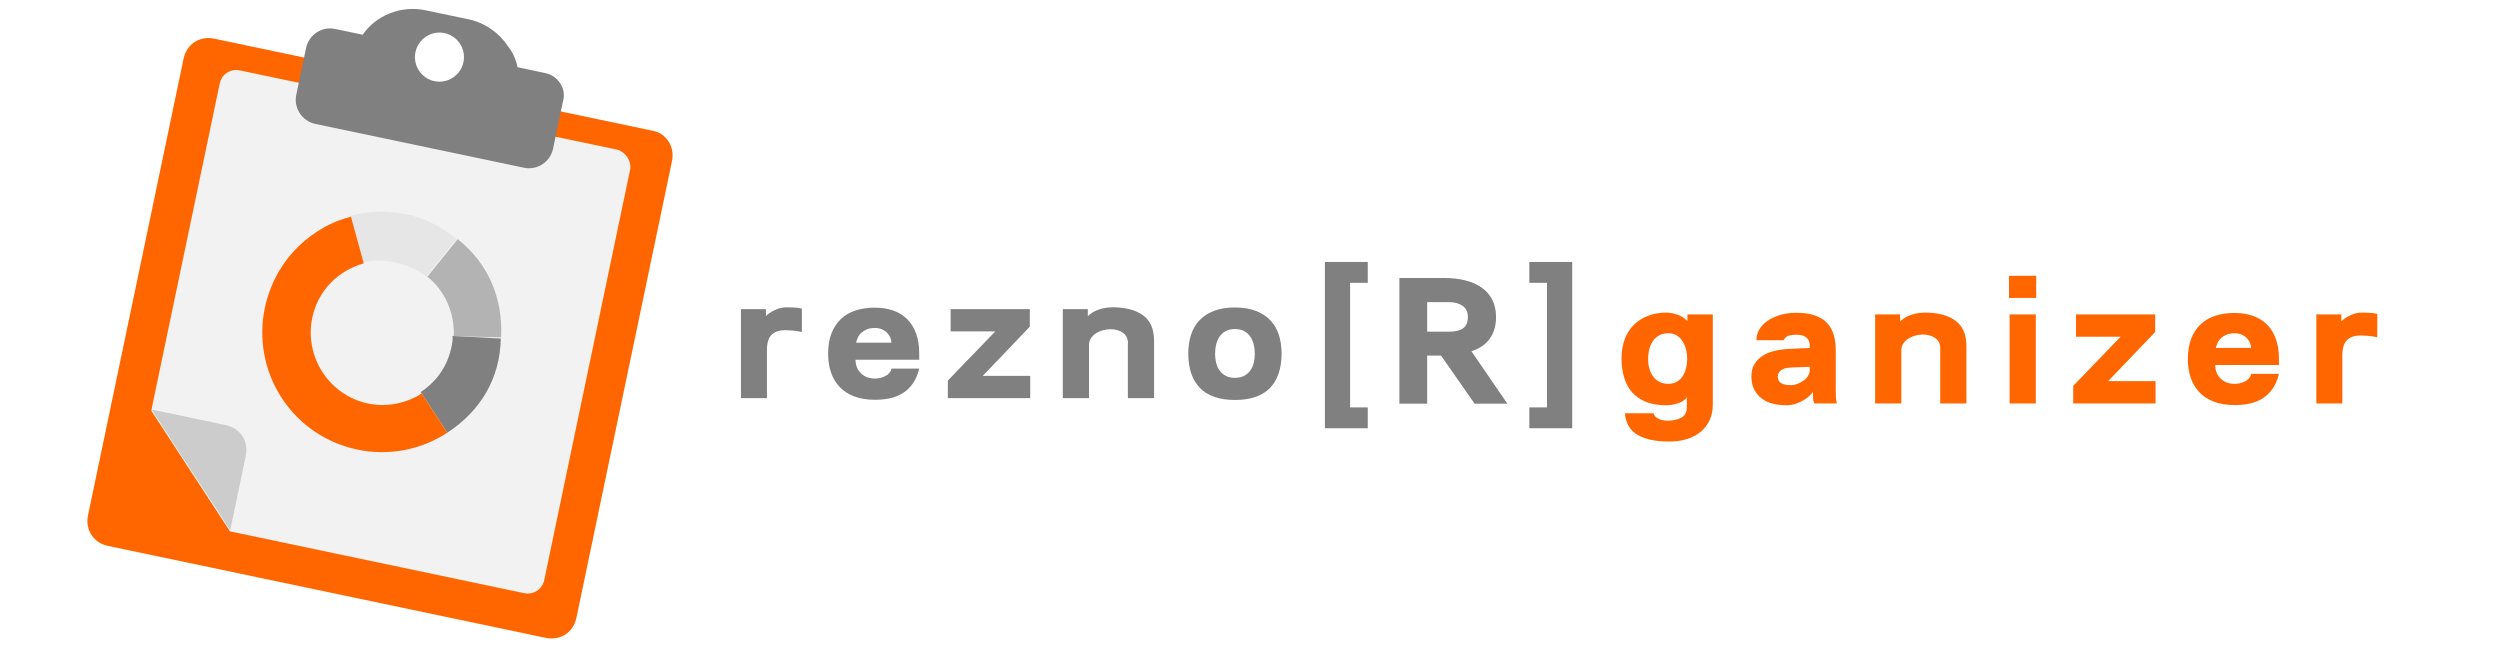
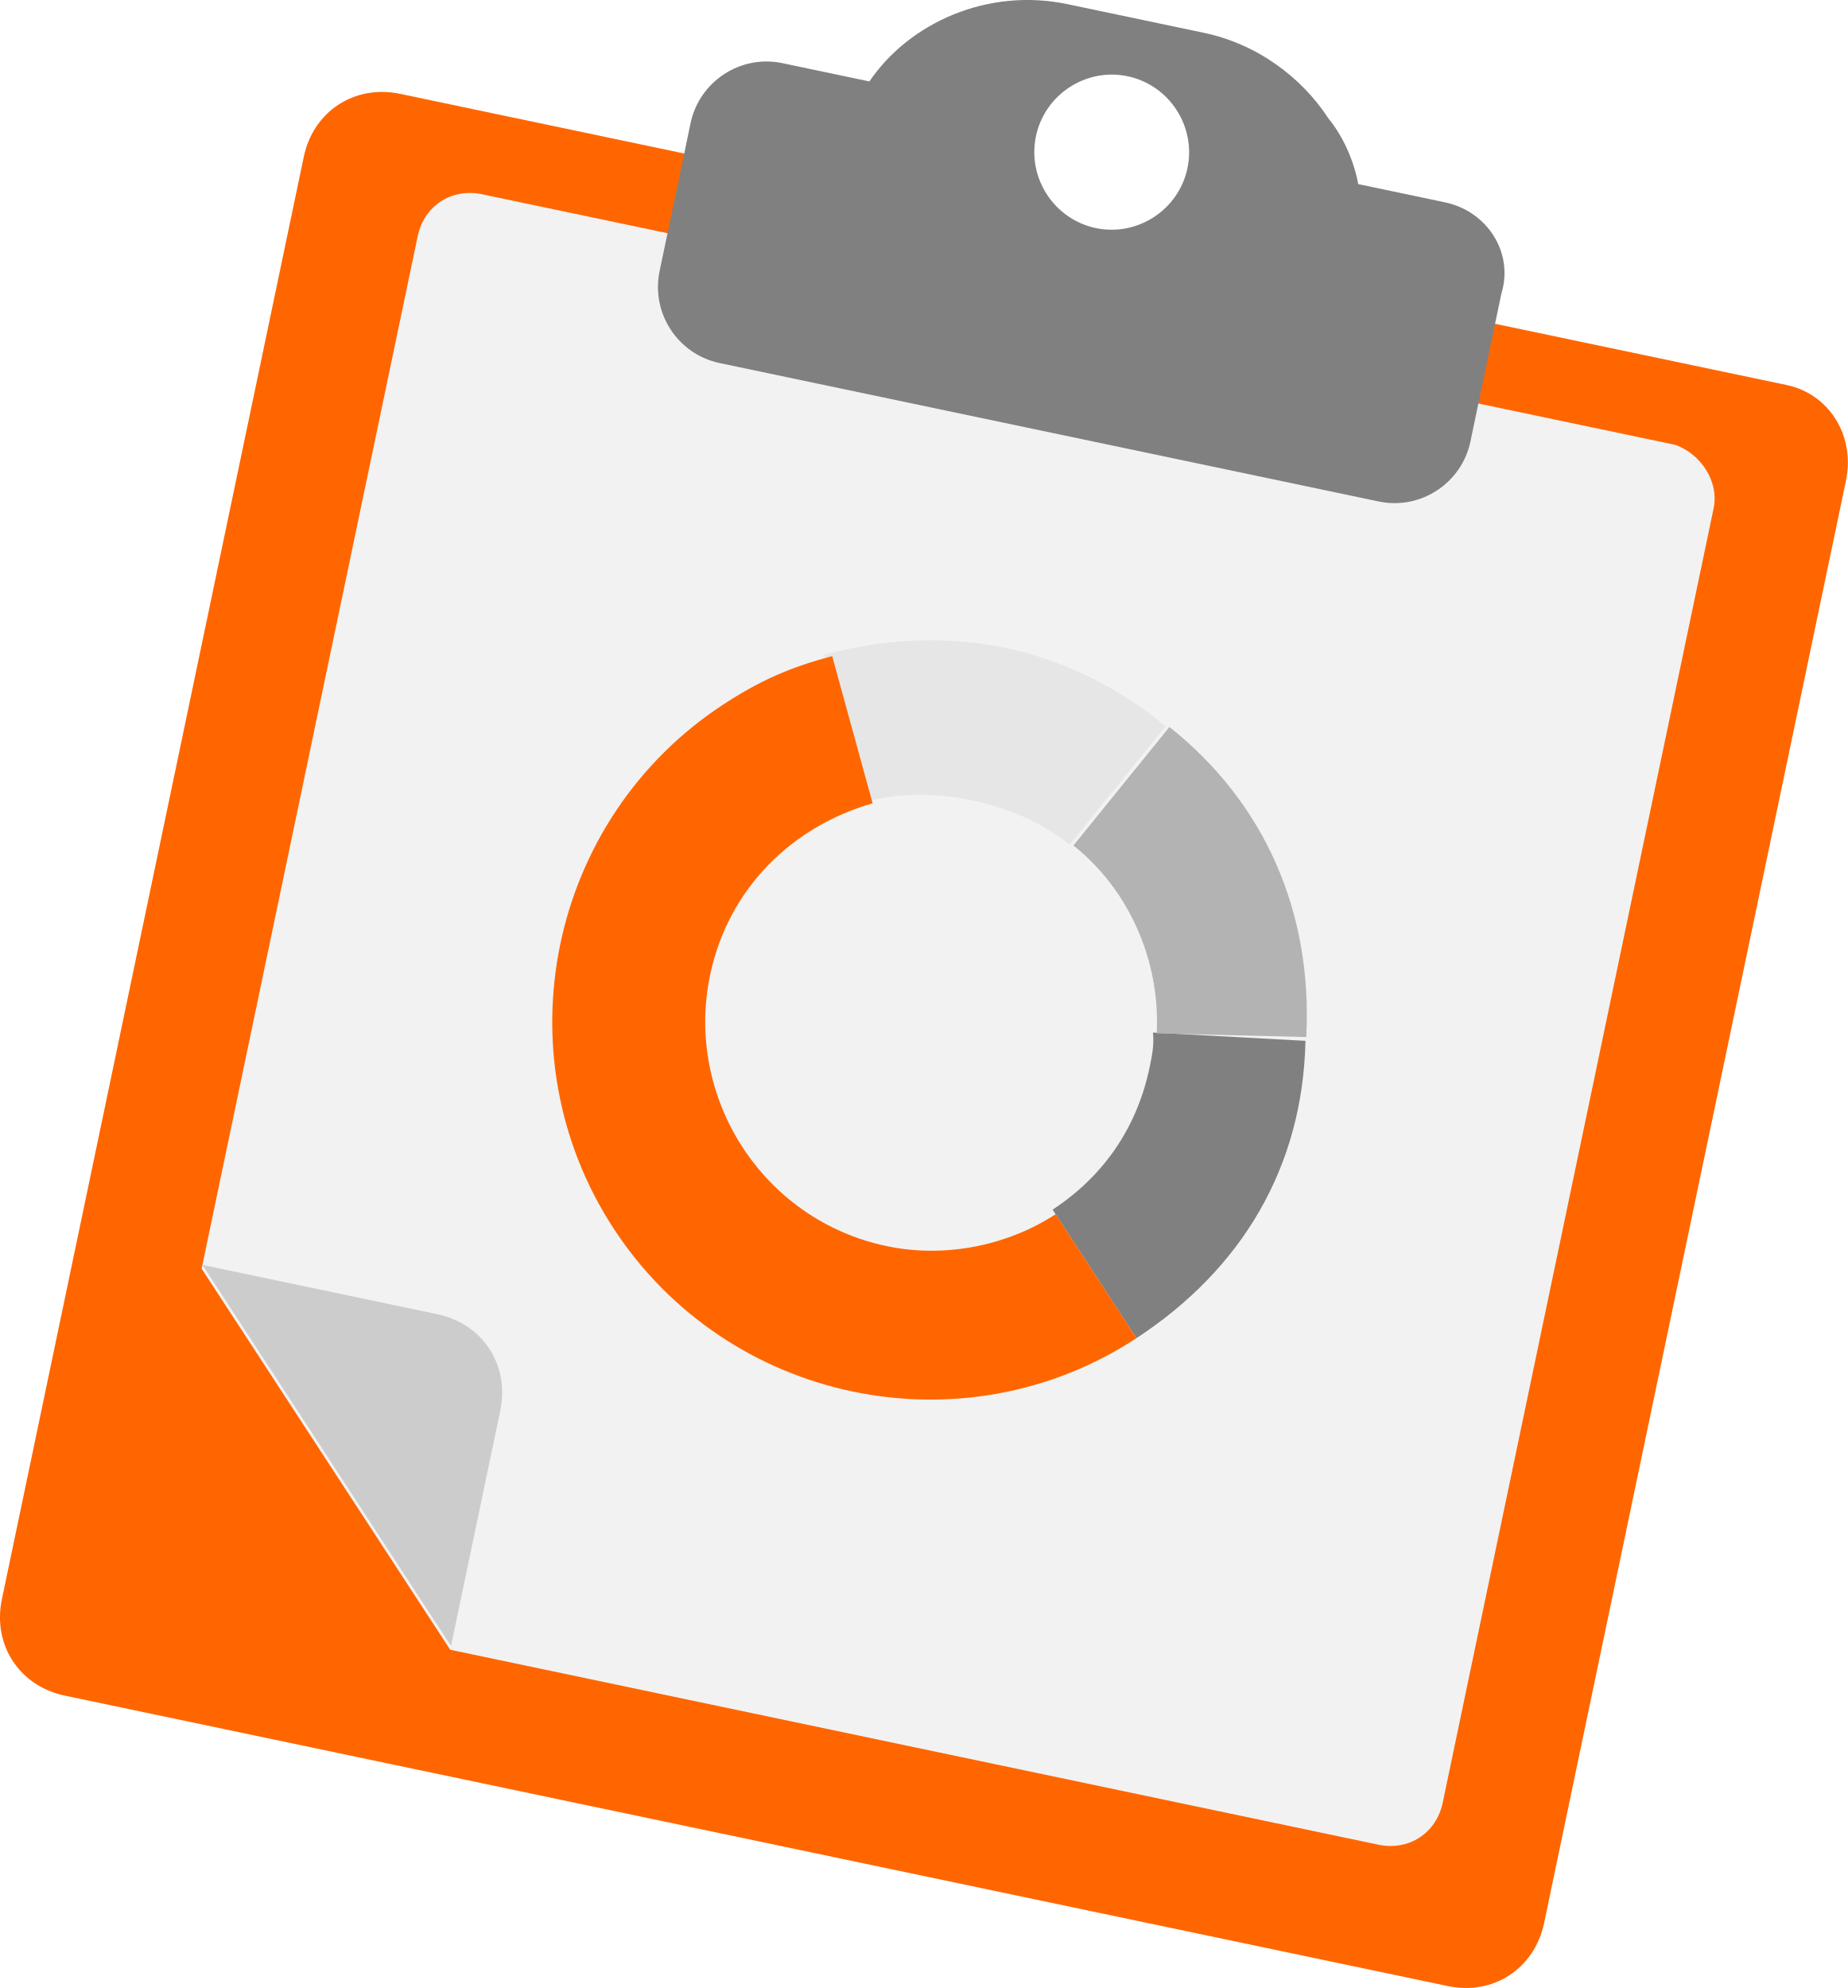
- <svg xmlns="http://www.w3.org/2000/svg" version="1.1" width="254" height="66" id="svg3808" viewBox="0 0 254 66">
+ <svg xmlns="http://www.w3.org/2000/svg" version="1.1" width="59.456" height="63.962" id="svg3808" viewBox="0 0 59.456 63.962">
  <defs id="defs3812" />
-   <path d="M 0,0 H 254 V 66 H 0 Z" style="fill:none;stroke-width:1.274" id="path3780" />
-   <path d="M 66.372,13.297 21.75,3.926 C 20.287,3.619 18.96,4.488 18.653,5.953 L 8.941,52.361 c -0.307,1.466 0.561,2.795 2.024,3.102 l 44.499,9.345 c 1.463,0.307 2.79,-0.562 3.097,-2.027 L 68.273,16.374 c 0.307,-1.466 -0.561,-2.795 -1.902,-3.077 z" style="fill:#ff6600;fill-rule:evenodd;stroke-width:1.274" id="path3782" />
-   <path d="m 64.014,17.264 -8.716,41.645 c -0.204,0.977 -1.089,1.556 -2.065,1.351 L 23.364,53.987 15.367,41.726 22.319,8.508 C 22.523,7.531 23.408,6.952 24.383,7.157 l 38.404,8.065 c 0.828,0.301 1.406,1.188 1.227,2.043 z" style="fill:#f2f2f2;fill-rule:evenodd;stroke-width:1.274" id="path3784" />
-   <path d="m 24.975,46.294 c 0.307,-1.466 -0.56,-2.795 -2.023,-3.102 l -7.559,-1.587 7.998,12.262 c 1.27e-4,-1.3e-4 1.585,-7.572 1.585,-7.572 z" style="fill:#cccccc;fill-rule:evenodd;stroke-width:1.274" id="path3786" />
-   <path d="M 55.383,7.42 52.579,6.831 C 52.463,6.169 52.129,5.334 51.622,4.717 50.754,3.388 49.323,2.322 47.616,1.964 L 43.227,1.042 C 40.667,0.504 38.14,1.631 36.852,3.528 L 34.048,2.939 c -1.341,-0.282 -2.668,0.587 -2.95,1.931 l -0.997,4.763 c -0.281,1.343 0.586,2.673 1.927,2.955 l 21.213,4.455 c 1.341,0.282 2.668,-0.587 2.949,-1.93 l 0.997,-4.763 C 57.592,9.031 56.725,7.701 55.383,7.42 Z m -11.246,0.826 c -1.341,-0.282 -2.208,-1.611 -1.927,-2.954 0.281,-1.343 1.608,-2.212 2.949,-1.931 1.341,0.282 2.208,1.611 1.927,2.955 -0.281,1.343 -1.608,2.212 -2.95,1.93 z" style="fill:#808080;fill-rule:evenodd;stroke-width:1.274" id="path3788" />
-   <path d="m 45.445,43.963 -2.698,-4.136 c 1.622,-1.062 2.711,-2.618 3.12,-4.572 0.077,-0.366 0.153,-0.733 0.108,-1.125 l 4.908,0.266 c -0.086,4.061 -2.047,7.347 -5.439,9.567 z" style="fill:#808080;fill-rule:evenodd;stroke-width:1.274" id="path3790" />
-   <path d="m 50.909,34.273 -4.812,-0.118 c 0.12,-2.397 -0.934,-4.658 -2.68,-6.045 l 3.089,-3.813 c 3.056,2.427 4.611,5.941 4.403,9.977 z" style="fill:#b3b3b3;fill-rule:evenodd;stroke-width:1.274" id="path3792" />
-   <path d="m 46.384,24.271 -3.089,3.814 c -0.873,-0.693 -1.919,-1.168 -3.138,-1.424 -1.219,-0.256 -2.367,-0.242 -3.445,0.042 l -1.3,-4.735 c 4.041,-1.064 7.82,-0.27 10.972,2.304 z" style="fill:#e6e6e6;fill-rule:evenodd;stroke-width:1.274" id="path3794" />
-   <path d="m 45.445,43.963 c -5.604,3.668 -13.163,2.08 -16.824,-3.533 -3.662,-5.614 -2.077,-13.185 3.527,-16.853 1.18,-0.772 2.161,-1.204 3.508,-1.558 l 1.3,4.735 c -2.572,0.735 -4.643,2.722 -5.23,5.531 -0.818,3.908 1.662,7.871 5.685,8.716 1.951,0.41 3.958,-0.061 5.433,-1.026 z" style="fill:#ff6600;fill-rule:evenodd;stroke-width:1.274" id="path3796" />
-   <path d="m 79.796,33.543 c -0.605,0 -1.069,0.154 -1.392,0.461 -0.322,0.307 -0.484,0.835 -0.484,1.585 v 4.864 H 75.279 v -9.046 h 2.541 v 0.7 c 0.161,-0.16 0.356,-0.307 0.585,-0.442 0.188,-0.111 0.414,-0.212 0.676,-0.304 0.262,-0.092 0.548,-0.138 0.857,-0.138 0.161,0 0.4,0.006 0.716,0.018 0.316,0.013 0.588,0.049 0.817,0.111 v 2.377 c -0.323,-0.074 -0.649,-0.123 -0.978,-0.148 -0.33,-0.024 -0.561,-0.037 -0.696,-0.037 z m 10.773,1.272 c 0,-0.16 -0.037,-0.329 -0.111,-0.507 -0.074,-0.178 -0.181,-0.341 -0.323,-0.488 -0.141,-0.148 -0.316,-0.267 -0.524,-0.359 -0.209,-0.092 -0.454,-0.138 -0.736,-0.138 -0.309,0 -0.575,0.046 -0.797,0.138 -0.222,0.092 -0.41,0.209 -0.564,0.35 -0.155,0.141 -0.272,0.301 -0.353,0.479 -0.081,0.178 -0.141,0.353 -0.182,0.525 z m 2.823,2.634 c -0.148,0.602 -0.363,1.105 -0.645,1.511 -0.282,0.405 -0.618,0.731 -1.008,0.976 -0.39,0.246 -0.824,0.421 -1.301,0.525 -0.477,0.104 -0.984,0.157 -1.522,0.157 -0.834,0 -1.549,-0.117 -2.148,-0.35 -0.598,-0.233 -1.092,-0.559 -1.482,-0.977 -0.39,-0.418 -0.679,-0.912 -0.867,-1.483 -0.188,-0.571 -0.282,-1.194 -0.282,-1.87 0,-0.798 0.114,-1.489 0.343,-2.073 0.229,-0.583 0.548,-1.069 0.958,-1.456 0.41,-0.387 0.907,-0.676 1.492,-0.866 0.585,-0.191 1.234,-0.286 1.946,-0.286 0.685,0 1.304,0.095 1.855,0.286 0.551,0.19 1.025,0.479 1.422,0.866 0.397,0.387 0.702,0.872 0.918,1.456 0.215,0.583 0.322,1.262 0.322,2.036 V 36.546 h -6.473 c 0,0.553 0.181,1.01 0.545,1.373 0.363,0.362 0.847,0.543 1.452,0.543 0.336,0 0.672,-0.08 1.008,-0.239 0.336,-0.16 0.558,-0.418 0.665,-0.774 z m 11.237,-4.256 -4.779,4.993 h 4.819 v 2.266 h -8.368 v -1.787 l 4.819,-4.993 h -4.537 v -2.266 h 8.046 z m 5.893,-1.787 v 0.737 c 0.148,-0.172 0.326,-0.316 0.534,-0.433 0.208,-0.117 0.427,-0.212 0.655,-0.286 0.228,-0.074 0.461,-0.126 0.695,-0.157 0.236,-0.03 0.454,-0.046 0.655,-0.046 1.29,0 2.312,0.27 3.065,0.81 0.753,0.54 1.129,1.406 1.129,2.598 v 5.822 h -2.662 v -5.619 c 0,-0.442 -0.168,-0.783 -0.504,-1.023 -0.336,-0.239 -0.759,-0.359 -1.27,-0.359 -0.269,0 -0.531,0.037 -0.787,0.111 -0.255,0.074 -0.487,0.178 -0.695,0.313 -0.208,0.135 -0.376,0.301 -0.504,0.498 -0.128,0.196 -0.191,0.418 -0.191,0.663 v 5.417 h -2.662 v -9.046 z m 14.947,-0.166 c 0.82,0 1.526,0.114 2.117,0.341 0.592,0.227 1.082,0.543 1.472,0.949 0.39,0.406 0.679,0.897 0.867,1.474 0.188,0.577 0.282,1.216 0.282,1.916 0,1.523 -0.393,2.69 -1.179,3.501 -0.786,0.81 -1.973,1.216 -3.559,1.216 -1.573,0 -2.756,-0.406 -3.549,-1.216 -0.793,-0.81 -1.19,-1.977 -1.19,-3.501 0,-0.7 0.094,-1.339 0.282,-1.916 0.188,-0.577 0.477,-1.068 0.867,-1.474 0.39,-0.405 0.881,-0.722 1.472,-0.949 0.592,-0.227 1.297,-0.341 2.117,-0.341 z m 0,2.192 c -0.363,0 -0.672,0.068 -0.928,0.203 -0.256,0.135 -0.464,0.319 -0.625,0.553 -0.161,0.233 -0.279,0.5 -0.353,0.802 -0.074,0.301 -0.111,0.617 -0.111,0.949 0,0.332 0.037,0.645 0.111,0.94 0.074,0.295 0.192,0.553 0.353,0.774 0.161,0.221 0.37,0.399 0.625,0.534 0.256,0.135 0.564,0.202 0.928,0.202 0.363,0 0.672,-0.068 0.928,-0.202 0.256,-0.135 0.464,-0.313 0.625,-0.534 0.162,-0.221 0.279,-0.479 0.353,-0.774 0.074,-0.295 0.111,-0.608 0.111,-0.94 0,-0.332 -0.037,-0.648 -0.111,-0.949 -0.074,-0.301 -0.191,-0.568 -0.353,-0.802 -0.161,-0.234 -0.369,-0.418 -0.625,-0.553 -0.255,-0.135 -0.565,-0.203 -0.928,-0.203 z" style="fill:#808080;fill-rule:evenodd;stroke-width:1.274" id="path3798" />
-   <path d="m 134.608,26.616 h 4.356 v 2.119 h -1.794 v 12.657 h 1.794 v 2.119 h -4.356 z" style="fill:#808080;fill-rule:evenodd;stroke-width:1.274" id="path3800" />
-   <path d="m 149.82,41.013 -3.408,-4.882 h -1.411 v 4.882 h -2.823 V 28.245 h 4.618 c 0.739,0 1.428,0.08 2.067,0.24 0.638,0.16 1.19,0.399 1.653,0.718 0.464,0.32 0.827,0.731 1.089,1.235 0.262,0.504 0.393,1.093 0.393,1.769 0,0.884 -0.215,1.621 -0.645,2.211 -0.43,0.589 -1.048,1.013 -1.855,1.271 l 3.65,5.324 z m -4.819,-10.317 v 3.003 h 2.218 c 0.646,0 1.126,-0.117 1.442,-0.35 0.316,-0.234 0.473,-0.614 0.473,-1.142 0,-0.516 -0.181,-0.897 -0.545,-1.142 -0.363,-0.246 -0.82,-0.369 -1.371,-0.369 z" style="fill:#808080;fill-rule:evenodd;stroke-width:1.274" id="path3802" />
-   <path d="m 159.735,43.51 h -4.355 v -2.119 h 1.795 V 28.734 h -1.795 v -2.119 h 4.355 z" style="fill:#808080;fill-rule:evenodd;stroke-width:1.274" id="path3804" />
-   <path d="m 168.012,41.986 c 0.04,0.209 0.188,0.387 0.444,0.534 0.255,0.148 0.578,0.221 0.968,0.221 0.538,0 0.998,-0.098 1.382,-0.295 0.383,-0.197 0.575,-0.565 0.575,-1.106 v -0.995 c -0.121,0.234 -0.387,0.43 -0.796,0.59 -0.41,0.16 -0.85,0.24 -1.321,0.24 -0.793,0 -1.475,-0.117 -2.047,-0.35 -0.571,-0.233 -1.038,-0.559 -1.401,-0.976 -0.363,-0.418 -0.632,-0.918 -0.807,-1.501 -0.175,-0.583 -0.262,-1.219 -0.262,-1.907 0,-0.737 0.107,-1.394 0.322,-1.971 0.215,-0.577 0.524,-1.065 0.928,-1.465 0.403,-0.399 0.884,-0.706 1.442,-0.921 0.558,-0.215 1.179,-0.323 1.865,-0.323 0.349,0 0.726,0.07 1.129,0.212 0.403,0.141 0.739,0.359 1.008,0.654 v -0.681 h 2.581 v 9.157 c 0,0.59 -0.108,1.117 -0.323,1.585 -0.215,0.467 -0.521,0.863 -0.917,1.188 -0.397,0.325 -0.864,0.571 -1.401,0.737 -0.538,0.166 -1.129,0.249 -1.775,0.249 -1.357,0 -2.426,-0.221 -3.206,-0.663 -0.78,-0.442 -1.217,-1.179 -1.311,-2.211 z m 1.472,-8.125 c -0.336,0 -0.632,0.068 -0.887,0.202 -0.255,0.135 -0.467,0.32 -0.635,0.553 -0.168,0.234 -0.296,0.51 -0.383,0.829 -0.087,0.32 -0.131,0.657 -0.131,1.013 0,0.356 0.044,0.691 0.131,1.004 0.087,0.313 0.218,0.583 0.393,0.81 0.175,0.227 0.39,0.405 0.645,0.534 0.255,0.129 0.551,0.193 0.887,0.193 0.336,0 0.628,-0.074 0.877,-0.221 0.249,-0.148 0.447,-0.341 0.595,-0.581 0.148,-0.239 0.259,-0.513 0.333,-0.82 0.074,-0.307 0.111,-0.614 0.111,-0.921 0,-0.307 -0.037,-0.614 -0.111,-0.921 -0.074,-0.307 -0.188,-0.586 -0.343,-0.838 -0.154,-0.252 -0.353,-0.454 -0.595,-0.608 -0.242,-0.154 -0.538,-0.23 -0.887,-0.23 z m 8.963,0.7 c 0,-0.381 0.101,-0.743 0.302,-1.087 0.202,-0.344 0.484,-0.639 0.847,-0.885 0.363,-0.246 0.79,-0.442 1.28,-0.589 0.491,-0.148 1.032,-0.221 1.623,-0.221 0.767,0 1.405,0.092 1.916,0.276 0.511,0.184 0.921,0.442 1.23,0.774 0.309,0.331 0.531,0.734 0.666,1.207 0.135,0.473 0.202,0.992 0.202,1.557 v 4.053 c 0,0.553 0.02,0.921 0.061,1.105 0.013,0.123 0.033,0.203 0.06,0.24 h -2.299 c -0.027,-0.049 -0.054,-0.123 -0.081,-0.221 -0.041,-0.159 -0.061,-0.479 -0.061,-0.958 -0.04,0.074 -0.134,0.188 -0.282,0.341 -0.148,0.154 -0.34,0.304 -0.575,0.451 -0.235,0.147 -0.511,0.28 -0.827,0.396 -0.316,0.117 -0.655,0.175 -1.018,0.175 -0.47,0 -0.921,-0.052 -1.351,-0.157 -0.43,-0.104 -0.807,-0.276 -1.129,-0.515 -0.323,-0.24 -0.581,-0.544 -0.776,-0.912 -0.195,-0.368 -0.292,-0.823 -0.292,-1.363 0,-0.491 0.107,-0.909 0.323,-1.253 0.215,-0.344 0.497,-0.626 0.847,-0.847 0.349,-0.221 0.756,-0.384 1.22,-0.488 0.464,-0.104 0.944,-0.169 1.442,-0.194 l 2.097,-0.092 v -0.203 c 0,-0.761 -0.451,-1.142 -1.351,-1.142 -0.336,0 -0.605,0.034 -0.807,0.102 -0.202,0.068 -0.37,0.218 -0.504,0.451 z m 3.468,4.569 c 0.242,0 0.477,-0.043 0.705,-0.129 0.229,-0.086 0.437,-0.196 0.626,-0.332 0.188,-0.135 0.339,-0.295 0.453,-0.479 0.114,-0.184 0.172,-0.381 0.172,-0.59 v -0.331 l -1.956,0.074 c -0.457,0.024 -0.786,0.123 -0.988,0.295 -0.201,0.172 -0.302,0.381 -0.302,0.627 0,0.577 0.43,0.866 1.291,0.866 z m 11.141,-7.185 v 0.737 c 0.148,-0.172 0.326,-0.316 0.534,-0.433 0.208,-0.117 0.427,-0.212 0.655,-0.286 0.228,-0.074 0.461,-0.126 0.695,-0.157 0.235,-0.03 0.454,-0.046 0.655,-0.046 1.291,0 2.312,0.27 3.065,0.811 0.752,0.54 1.129,1.406 1.129,2.598 v 5.822 h -2.662 v -5.619 c 0,-0.442 -0.168,-0.783 -0.504,-1.023 -0.336,-0.239 -0.759,-0.359 -1.27,-0.359 -0.269,0 -0.531,0.037 -0.787,0.111 -0.255,0.074 -0.487,0.178 -0.695,0.313 -0.208,0.135 -0.376,0.301 -0.504,0.497 -0.128,0.196 -0.192,0.418 -0.192,0.663 v 5.417 h -2.662 v -9.046 z m 11.12,9.046 v -9.046 h 2.662 v 9.046 z m -0.061,-10.723 V 28.021 h 2.763 v 2.248 z m 14.851,3.464 -4.779,4.993 h 4.82 v 2.266 h -8.368 v -1.787 l 4.819,-4.993 h -4.537 v -2.266 h 8.046 z m 9.75,1.621 c 0,-0.16 -0.038,-0.329 -0.112,-0.507 -0.074,-0.178 -0.181,-0.341 -0.322,-0.488 -0.141,-0.147 -0.316,-0.267 -0.524,-0.359 -0.209,-0.092 -0.454,-0.138 -0.736,-0.138 -0.309,0 -0.575,0.046 -0.797,0.138 -0.222,0.092 -0.41,0.209 -0.565,0.35 -0.155,0.141 -0.272,0.301 -0.353,0.479 -0.081,0.178 -0.141,0.353 -0.182,0.525 z m 2.823,2.634 c -0.148,0.602 -0.363,1.105 -0.645,1.511 -0.282,0.405 -0.618,0.731 -1.008,0.976 -0.39,0.246 -0.823,0.421 -1.3,0.525 -0.477,0.105 -0.985,0.157 -1.522,0.157 -0.834,0 -1.55,-0.117 -2.148,-0.35 -0.598,-0.233 -1.092,-0.559 -1.482,-0.977 -0.39,-0.418 -0.679,-0.912 -0.867,-1.483 -0.188,-0.571 -0.282,-1.194 -0.282,-1.87 0,-0.798 0.114,-1.489 0.342,-2.073 0.229,-0.583 0.548,-1.069 0.958,-1.455 0.41,-0.387 0.907,-0.676 1.492,-0.866 0.585,-0.191 1.233,-0.286 1.946,-0.286 0.685,0 1.304,0.095 1.855,0.286 0.551,0.19 1.025,0.479 1.422,0.866 0.397,0.387 0.702,0.872 0.917,1.455 0.215,0.583 0.323,1.262 0.323,2.036 v 0.645 h -6.473 c 0,0.553 0.182,1.01 0.544,1.373 0.363,0.362 0.847,0.543 1.452,0.543 0.336,0 0.672,-0.08 1.008,-0.239 0.336,-0.16 0.558,-0.418 0.665,-0.774 z m 8.318,-3.906 c -0.605,0 -1.069,0.154 -1.392,0.461 -0.323,0.307 -0.484,0.835 -0.484,1.585 v 4.864 h -2.641 v -9.046 h 2.54 v 0.7 c 0.162,-0.159 0.357,-0.307 0.585,-0.442 0.188,-0.111 0.414,-0.212 0.675,-0.304 0.262,-0.092 0.548,-0.138 0.857,-0.138 0.161,0 0.4,0.006 0.716,0.018 0.316,0.013 0.589,0.049 0.817,0.111 v 2.377 c -0.322,-0.074 -0.649,-0.123 -0.978,-0.147 -0.329,-0.025 -0.562,-0.037 -0.696,-0.037 z" style="fill:#ff6600;fill-rule:evenodd;stroke-width:1.274" id="path3806" />
+   <path d="M -8.879,-0.908 H 245.121 V 65.092 H -8.879 Z" style="fill:none;stroke-width:1.274" id="path3780" />
+   <path d="M 57.492,12.389 12.871,3.019 c -1.463,-0.307 -2.79,0.562 -3.097,2.027 L 0.061,51.453 c -0.307,1.466 0.561,2.795 2.024,3.102 l 44.499,9.345 c 1.463,0.307 2.79,-0.562 3.097,-2.027 l 9.712,-46.407 c 0.307,-1.466 -0.561,-2.795 -1.902,-3.077 z" style="fill:#ff6600;fill-rule:evenodd;stroke-width:1.274" id="path3782" />
+   <path d="m 55.135,16.356 -8.716,41.645 c -0.204,0.977 -1.089,1.556 -2.065,1.351 l -29.869,-6.273 -7.998,-12.261 6.952,-33.218 c 0.204,-0.977 1.089,-1.556 2.065,-1.351 L 53.908,14.314 c 0.828,0.301 1.406,1.188 1.227,2.043 z" style="fill:#f2f2f2;fill-rule:evenodd;stroke-width:1.274" id="path3784" />
+   <path d="m 16.095,45.386 c 0.307,-1.466 -0.56,-2.795 -2.023,-3.102 l -7.559,-1.587 7.998,12.262 c 1.27e-4,-1.3e-4 1.585,-7.572 1.585,-7.572 z" style="fill:#cccccc;fill-rule:evenodd;stroke-width:1.274" id="path3786" />
+   <path d="m 46.504,6.512 -2.804,-0.589 c -0.116,-0.662 -0.45,-1.497 -0.958,-2.113 -0.867,-1.33 -2.299,-2.395 -4.006,-2.754 L 34.348,0.134 c -2.56,-0.538 -5.087,0.589 -6.375,2.486 l -2.804,-0.589 c -1.341,-0.282 -2.668,0.587 -2.95,1.931 l -0.997,4.763 c -0.281,1.343 0.586,2.673 1.927,2.955 l 21.213,4.455 c 1.341,0.282 2.668,-0.587 2.949,-1.93 l 0.997,-4.763 c 0.403,-1.318 -0.464,-2.647 -1.805,-2.929 z m -11.246,0.826 c -1.341,-0.282 -2.208,-1.611 -1.927,-2.954 0.281,-1.343 1.608,-2.212 2.949,-1.931 1.341,0.282 2.208,1.611 1.927,2.955 -0.281,1.343 -1.608,2.212 -2.95,1.93 z" style="fill:#808080;fill-rule:evenodd;stroke-width:1.274" id="path3788" />
+   <path d="m 36.565,43.055 -2.698,-4.136 c 1.622,-1.062 2.711,-2.618 3.12,-4.572 0.077,-0.366 0.153,-0.733 0.108,-1.125 l 4.908,0.266 c -0.086,4.061 -2.047,7.347 -5.439,9.567 z" style="fill:#808080;fill-rule:evenodd;stroke-width:1.274" id="path3790" />
+   <path d="m 42.029,33.366 -4.812,-0.118 c 0.12,-2.397 -0.934,-4.658 -2.68,-6.045 l 3.089,-3.813 c 3.056,2.427 4.611,5.941 4.403,9.977 z" style="fill:#b3b3b3;fill-rule:evenodd;stroke-width:1.274" id="path3792" />
+   <path d="m 37.504,23.363 -3.089,3.814 c -0.873,-0.693 -1.919,-1.168 -3.138,-1.424 -1.219,-0.256 -2.367,-0.242 -3.445,0.042 l -1.3,-4.735 c 4.041,-1.064 7.82,-0.27 10.972,2.304 z" style="fill:#e6e6e6;fill-rule:evenodd;stroke-width:1.274" id="path3794" />
+   <path d="m 36.565,43.055 c -5.604,3.668 -13.163,2.08 -16.824,-3.533 -3.662,-5.614 -2.077,-13.185 3.527,-16.853 1.18,-0.772 2.161,-1.204 3.508,-1.558 l 1.3,4.735 c -2.572,0.735 -4.643,2.722 -5.23,5.531 -0.818,3.908 1.662,7.871 5.685,8.716 1.951,0.41 3.958,-0.061 5.433,-1.026 z" style="fill:#ff6600;fill-rule:evenodd;stroke-width:1.274" id="path3796" />
</svg>
